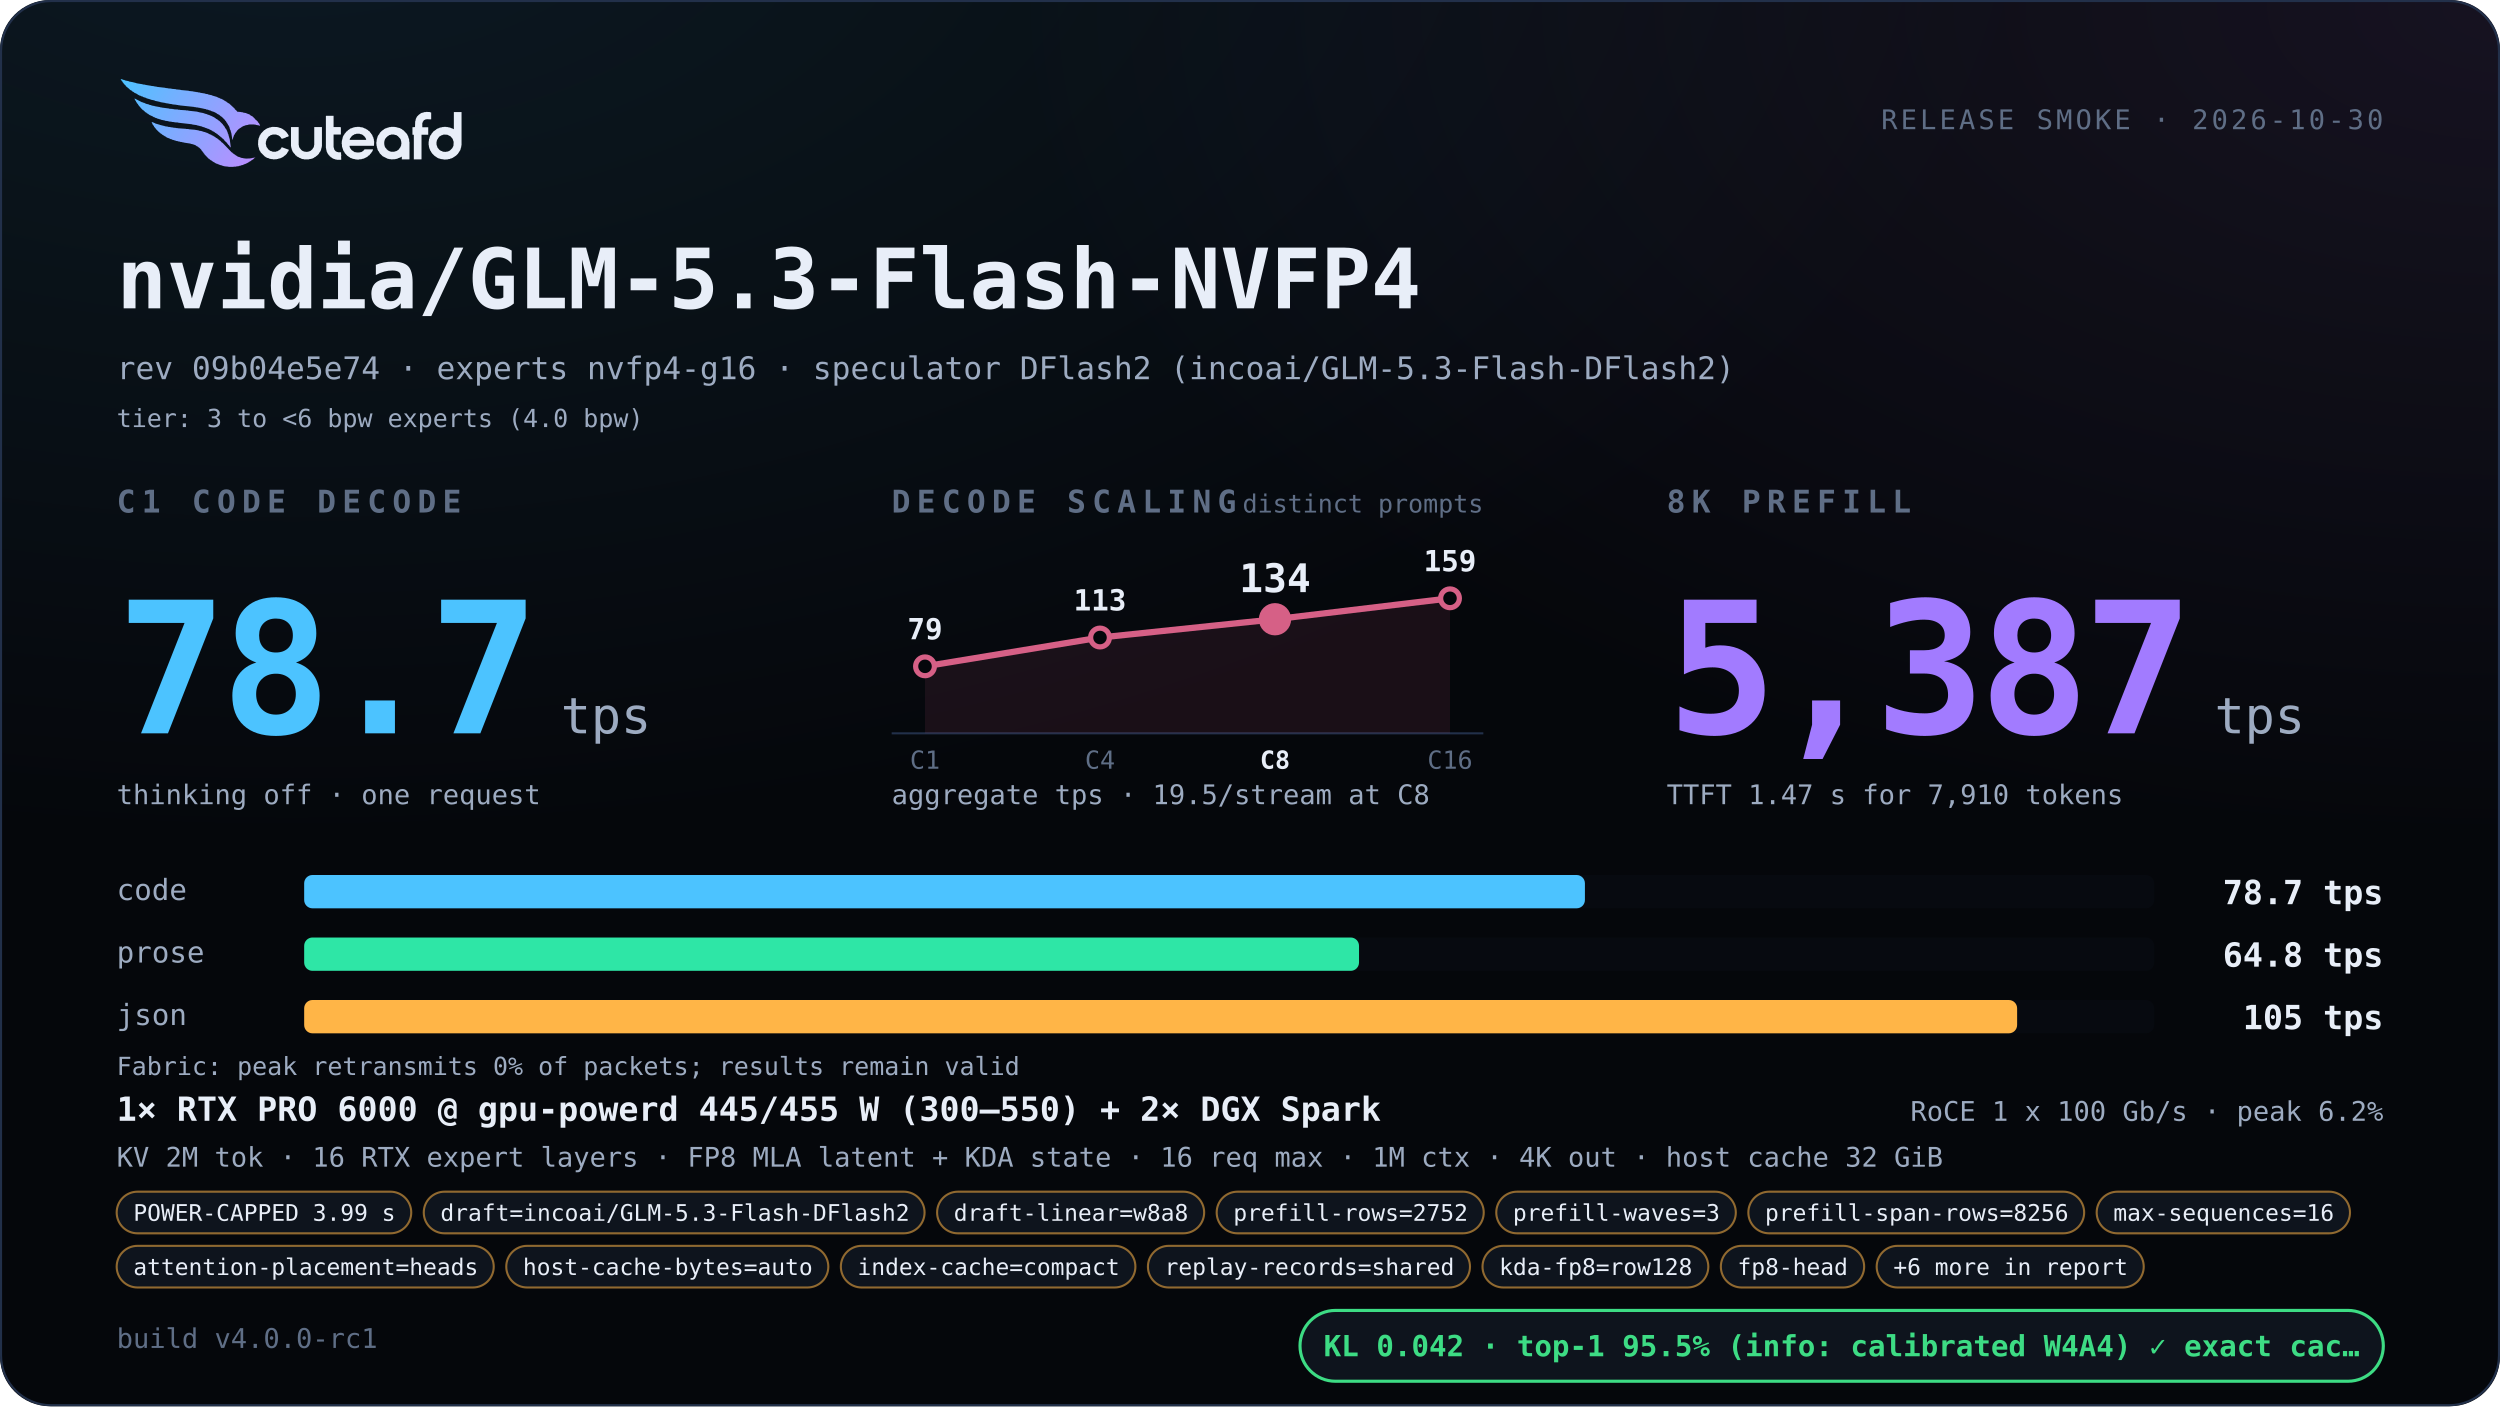
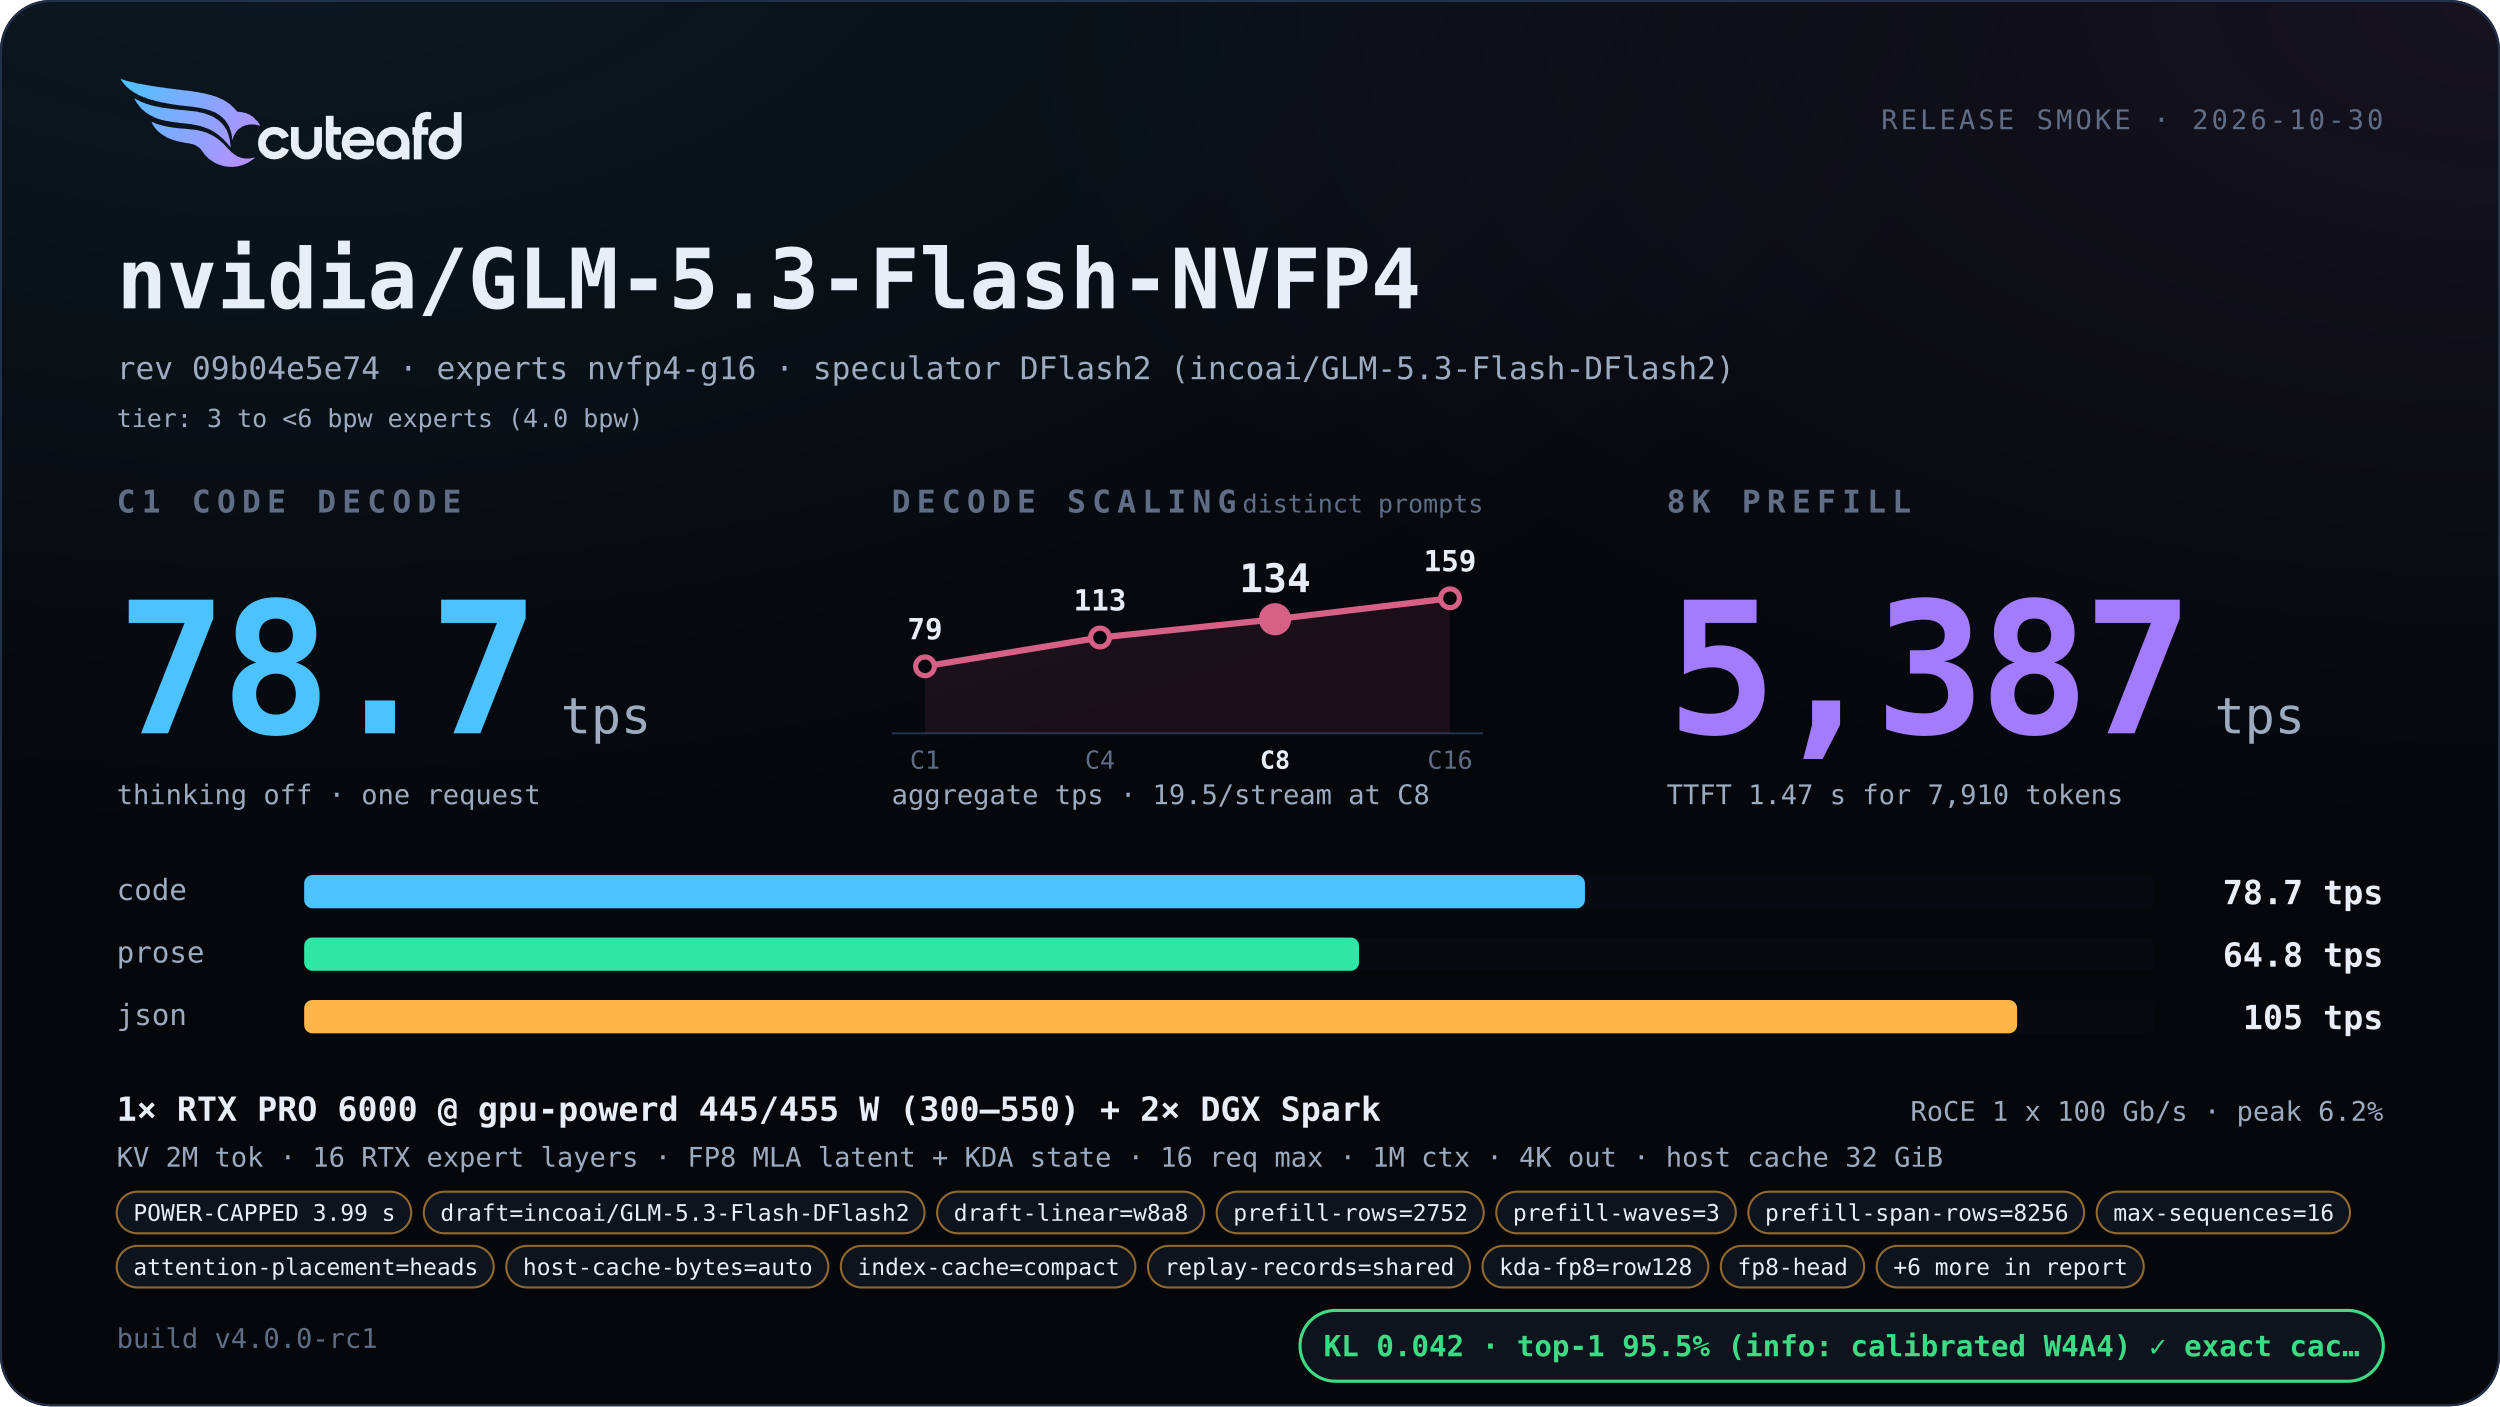
<svg xmlns="http://www.w3.org/2000/svg" width="1200" height="675" viewBox="0 0 1200 675">
  <defs>
    <linearGradient id="accent" x1="0" y1="0" x2="1" y2="0">
      <stop offset="0" stop-color="#4cc3ff" />
      <stop offset="1" stop-color="#c08bff" />
    </linearGradient>
    <pattern id="hazard" width="16" height="16" patternUnits="userSpaceOnUse" patternTransform="rotate(45)">
      <rect width="16" height="16" fill="#120405" />
      <rect width="8" height="16" fill="#ffb547" />
    </pattern>
    <radialGradient id="glow-a" cx="0.12" cy="-0.1" r="0.7">
      <stop offset="0" stop-color="#4cc3ff" stop-opacity="0.10" />
      <stop offset="1" stop-color="#4cc3ff" stop-opacity="0" />
    </radialGradient>
    <radialGradient id="glow-b" cx="1" cy="0" r="0.6">
      <stop offset="0" stop-color="#c08bff" stop-opacity="0.09" />
      <stop offset="1" stop-color="#c08bff" stop-opacity="0" />
    </radialGradient>
  </defs>
  <rect x="0" y="0" width="1200" height="675" rx="24" fill="#05070b" />
  <rect x="0" y="0" width="1200" height="675" rx="24" fill="url(#glow-a)" />
  <rect x="0" y="0" width="1200" height="675" rx="24" fill="url(#glow-b)" />
  <rect x="0.5" y="0.5" width="1199" height="674" rx="24" fill="none" stroke="#22304a" />
  <svg x="56" y="36" width="167.53" height="46" viewBox="81 149 1770 486" preserveAspectRatio="xMinYMid meet">
    <defs>
      <linearGradient id="cuteafd-swift" x1="101" y1="169" x2="808" y2="615" gradientUnits="userSpaceOnUse">
        <stop offset="0" stop-color="#4cc3ff" />
        <stop offset="1" stop-color="#c08bff" />
      </linearGradient>
    </defs>
    <path fill="url(#cuteafd-swift)" fill-rule="evenodd" d="M101 169L115 173 115 174 119 174 125 177 141 180 144 182 166 186 166 187 170 187 170 188 174 188 174 189 178 189 182 191 213 196 213 197 225 198 225 199 230 199 230 200 236 200 236 201 242 201 242 202 248 202 248 203 254 203 254 204 272 206 272 207 278 207 278 208 284 208 284 209 328 214 328 215 334 215 334 216 342 216 342 217 359 218 359 219 382 221 382 222 405 224 405 225 447 229 447 230 468 232 468 233 474 233 474 234 480 234 480 235 486 235 486 236 493 236 493 237 504 238 504 239 529 243 533 245 543 246 546 248 565 252 565 253 589 260 591 262 594 262 598 265 601 265 607 269 610 269 624 276 625 278 631 280 632 282 636 283 641 288 643 288 644 290 652 294 680 320 680 322 690 331 692 335 714 337 714 338 720 338 724 340 737 342 737 343 740 343 742 345 745 345 747 347 750 347 756 350 760 354 770 359 784 373 784 375 788 377 798 387 798 389 803 394 808 404 808 407 804 405 787 402 787 401 780 401 780 400 753 400 753 401 747 401 747 402 734 404 734 405 731 405 729 407 726 407 714 413 713 415 705 419 703 422 701 422 691 432 691 434 687 437 687 439 684 441 684 443 682 444 680 450 678 451 675 457 675 460 673 462 670 475 668 478 662 441 661 441 659 431 655 423 653 414 648 404 646 403 644 397 642 396 641 392 639 391 635 383 631 380 631 378 613 360 611 360 601 351 589 345 588 343 574 336 561 332 559 330 556 330 556 329 553 329 553 328 550 328 544 325 536 324 533 322 521 320 521 319 516 319 516 318 511 318 511 317 506 317 506 316 501 316 501 315 495 315 495 314 482 313 482 312 475 312 475 311 399 303 399 302 392 302 392 301 385 301 385 300 363 298 363 297 347 295 347 294 340 294 340 293 329 292 329 291 304 287 300 285 295 285 295 284 275 280 273 278 253 274 253 273 232 267 230 265 216 261 212 258 206 257 202 254 199 254 187 248 186 246 169 238 168 236 160 232 158 229 150 225 141 216 139 216 133 209 131 209 128 206 128 204 120 197 120 195 115 191 115 189 112 187 110 182 107 180 107 178 105 177ZM172 268L209 287 212 287 214 289 220 290 230 295 243 298 249 301 253 301 256 303 260 303 263 305 273 306 273 307 301 312 301 313 308 313 308 314 347 319 347 320 365 321 365 322 372 322 372 323 392 324 392 325 401 325 401 326 433 328 433 329 444 329 444 330 490 335 494 337 499 337 499 338 521 342 524 344 528 344 528 345 540 348 542 350 551 352 555 355 558 355 578 365 579 367 581 367 582 369 584 369 585 371 593 375 595 378 597 378 599 381 601 381 620 400 620 402 624 405 624 407 627 409 632 419 636 423 642 435 642 438 644 440 645 446 647 448 650 461 651 461 651 465 652 465 652 469 654 472 660 517 652 509 652 507 645 501 645 499 641 496 641 494 627 481 627 479 619 471 617 471 611 464 609 464 605 459 603 459 599 454 597 454 590 447 588 447 587 445 585 445 584 443 582 443 575 437 567 434 566 432 546 422 538 420 536 418 530 417 528 415 525 415 525 414 522 414 522 413 519 413 519 412 516 412 510 409 506 409 506 408 502 408 502 407 498 407 498 406 494 406 494 405 490 405 486 403 464 400 464 399 393 391 393 390 374 389 374 388 360 387 360 386 347 385 347 384 342 384 342 383 326 381 326 380 306 376 303 374 299 374 299 373 287 370 285 368 282 368 282 367 279 367 272 363 267 362 266 360 246 351 245 349 243 349 242 347 234 343 232 340 227 338 217 328 215 328 201 314 201 312 194 306 194 304 191 302 189 297 183 291 182 287 180 286 178 280 176 279 172 271ZM258 387L268 390 270 392 273 392 277 395 295 400 295 401 299 401 302 403 306 403 306 404 310 404 310 405 314 405 314 406 318 406 318 407 322 407 326 409 341 411 341 412 354 413 354 414 366 415 366 416 374 416 374 417 382 417 382 418 390 418 390 419 433 422 433 423 446 423 446 424 481 427 481 428 487 428 487 429 493 429 493 430 497 430 501 432 511 433 514 435 518 435 521 437 531 439 533 441 539 442 554 450 561 452 562 454 572 458 573 460 580 463 581 465 583 465 584 467 592 471 594 474 596 474 599 478 601 478 604 482 606 482 615 492 617 492 665 542 667 542 671 547 673 547 675 550 677 550 678 552 680 552 687 558 691 559 692 561 698 564 704 565 706 567 712 568 712 569 725 571 725 572 734 572 734 573 761 572 761 571 767 571 767 570 780 568 783 566 784 568 782 568 773 577 771 577 769 580 767 580 760 586 756 587 755 589 751 590 750 592 734 600 731 600 727 603 724 603 722 605 712 607 712 608 702 610 702 611 686 613 686 614 674 614 674 615 648 615 648 614 627 612 627 611 623 611 623 610 619 610 616 608 603 605 601 603 598 603 596 601 593 601 591 599 588 599 578 594 577 592 571 590 570 588 568 588 567 586 565 586 564 584 556 580 554 577 552 577 550 574 548 574 526 551 526 549 522 546 522 544 517 539 517 537 513 534 510 528 499 517 497 517 494 513 485 509 484 507 476 503 473 503 471 501 467 501 467 500 456 498 456 497 423 492 423 491 418 491 418 490 412 490 412 489 402 488 402 487 393 486 393 485 381 483 378 481 374 481 374 480 362 477 360 475 354 474 345 469 342 469 332 464 331 462 325 460 324 458 320 457 319 455 311 451 309 448 304 446 300 441 298 441 279 422 279 420 274 416 274 414 271 412 270 408 264 401Z" />
    <path fill="#e8eef8" fill-rule="evenodd" d="M1650 336L1670 337 1670 338 1676 339 1676 373 1675 374 1652 373 1652 374 1648 374 1640 378 1637 381 1637 383 1634 385 1632 392 1631 392 1631 413 1632 414 1661 414 1661 452 1627 452 1627 576 1626 577 1588 577 1588 454 1587 452 1581 452 1581 414 1594 413 1595 383 1596 383 1598 372 1604 360 1616 348 1618 348 1622 344 1628 341 1634 340 1634 339 1638 339 1642 337 1650 337ZM1791 337L1830 337 1830 506 1829 506 1828 517 1827 517 1824 529 1822 533 1820 534 1819 538 1817 539 1817 541 1815 542 1815 544 1813 545 1813 547 1801 559 1799 559 1798 561 1796 561 1794 564 1790 565 1789 567 1779 572 1776 572 1770 575 1761 576 1761 577 1740 578 1740 577 1723 575 1723 574 1714 572 1704 567 1703 565 1698 563 1696 560 1694 560 1680 546 1680 544 1677 542 1674 535 1672 534 1670 527 1668 525 1666 516 1665 516 1664 505 1663 505 1663 486 1664 486 1665 474 1666 474 1669 462 1673 454 1675 453 1679 445 1683 442 1683 440 1690 433 1692 433 1695 429 1697 429 1704 423 1712 419 1715 419 1719 416 1731 414 1731 413 1739 413 1739 412 1753 412 1753 413 1761 413 1761 414 1770 415 1770 416 1776 417 1778 419 1781 419 1791 424ZM1143 356L1181 356 1181 413 1217 413 1217 416 1218 416 1218 450 1217 451 1181 451 1181 515 1182 515 1182 520 1183 520 1185 528 1192 536 1194 536 1197 539 1204 540 1204 541 1219 541 1219 553 1220 553 1220 561 1219 561 1220 578 1219 579 1197 579 1197 578 1188 577 1186 575 1183 575 1173 570 1172 568 1167 566 1164 562 1162 562 1161 559 1156 555 1156 553 1153 551 1146 537 1144 526 1143 526 1143 519 1142 519 1142 357ZM870 412L897 413 897 414 901 414 901 415 905 415 907 417 913 418 925 424 930 429 932 429 944 441 944 443 947 445 947 447 949 448 954 458 954 460 951 460 947 463 941 464 937 467 934 467 934 468 918 473 917 470 914 468 914 466 906 458 904 458 903 456 899 454 896 454 890 451 871 451 871 452 862 454 856 459 854 459 849 464 849 466 846 468 844 473 842 474 839 485 838 485 838 492 837 492 837 498 838 498 838 504 839 504 840 511 843 517 845 518 845 520 848 522 848 524 854 530 856 530 857 532 863 535 866 535 872 538 889 538 889 537 898 535 901 532 905 531 907 528 909 528 913 524 913 522 915 521 918 515 954 528 953 533 951 537 949 538 948 542 946 543 944 548 934 558 932 558 926 564 912 571 899 574 899 575 894 575 894 576 874 577 874 576 861 575 861 574 857 574 849 570 846 570 836 565 835 563 833 563 811 541 810 537 808 536 804 528 801 515 800 515 800 511 799 511 799 504 798 504 799 478 800 478 801 470 805 462 805 459 807 455 809 454 810 450 812 449 812 447 829 429 834 427 836 424 848 418 851 418 853 416 864 414 864 413 870 413ZM1298 412L1314 412 1314 413 1329 415 1339 420 1342 420 1345 423 1352 426 1353 428 1355 428 1359 433 1361 433 1366 438 1366 440 1371 444 1371 446 1377 453 1379 460 1382 464 1384 473 1385 473 1386 485 1387 485 1386 508 1262 508 1262 512 1263 512 1263 515 1267 523 1270 525 1270 527 1275 532 1277 532 1278 534 1280 534 1281 536 1283 536 1284 538 1288 540 1297 541 1297 542 1313 542 1313 541 1321 540 1327 537 1328 535 1330 535 1337 528 1337 526 1381 526 1380 531 1376 539 1372 543 1372 545 1365 551 1365 553 1361 557 1359 557 1352 564 1334 573 1324 575 1324 576 1310 577 1310 578 1297 578 1297 577 1290 577 1290 576 1278 574 1278 573 1275 573 1273 571 1270 571 1264 568 1263 566 1259 565 1254 560 1252 560 1238 545 1238 543 1236 542 1235 538 1233 537 1229 529 1229 526 1227 524 1227 520 1224 514 1223 499 1222 499 1223 482 1224 482 1224 477 1225 477 1228 463 1233 453 1235 452 1236 448 1243 441 1243 439 1247 435 1249 435 1255 428 1257 428 1258 426 1260 426 1261 424 1263 424 1264 422 1270 419 1273 419 1281 415 1285 415 1289 413 1298 413ZM1472 412L1491 412 1491 413 1498 413 1498 414 1503 414 1503 415 1516 418 1528 424 1533 429 1535 429 1553 448 1560 462 1560 465 1561 465 1561 468 1564 474 1565 488 1566 488 1566 576 1565 577 1527 577 1527 564 1526 563 1518 568 1515 568 1514 570 1511 570 1503 574 1495 575 1495 576 1472 577 1472 576 1464 576 1464 575 1456 574 1430 561 1415 546 1410 536 1408 535 1404 527 1402 518 1401 518 1400 509 1399 509 1399 501 1398 501 1398 488 1399 488 1400 475 1401 475 1401 471 1402 471 1404 462 1408 454 1410 453 1410 451 1412 450 1416 442 1428 430 1430 430 1432 427 1434 427 1438 423 1446 419 1449 419 1451 417 1457 416 1457 415 1461 415 1465 413 1472 413ZM965 413L1004 413 1004 504 1005 504 1005 510 1006 510 1006 513 1009 519 1019 531 1021 531 1022 533 1028 536 1031 536 1034 538 1041 538 1041 539 1053 538 1053 537 1056 537 1056 536 1059 536 1065 533 1075 524 1076 520 1078 519 1081 513 1082 505 1083 505 1083 413 1122 413 1122 511 1121 511 1121 517 1120 517 1117 530 1112 540 1110 541 1106 549 1096 559 1094 559 1091 563 1084 566 1083 568 1073 573 1070 573 1070 574 1056 576 1056 577 1031 577 1031 576 1021 575 1011 570 1008 570 1007 568 995 562 991 557 989 557 986 554 986 552 977 543 977 541 975 540 971 532 971 529 969 527 967 517 966 517 966 511 965 511ZM1263 478L1346 478 1346 474 1342 466 1340 465 1340 463 1329 453 1323 450 1314 448 1314 447 1296 447 1296 448 1286 450 1283 453 1279 454 1277 457 1275 457 1272 460 1272 462 1269 464 1269 466 1266 468 1263 474ZM1524 499L1525 499 1524 485 1523 485 1523 481 1522 481 1522 478 1519 472 1506 458 1504 458 1503 456 1499 454 1489 452 1489 451 1472 451 1472 452 1463 454 1457 459 1455 459 1452 463 1449 464 1449 466 1444 471 1440 479 1439 486 1438 486 1438 502 1439 502 1439 507 1440 507 1440 510 1444 518 1450 524 1450 526 1454 528 1456 531 1468 537 1472 537 1472 538 1489 538 1489 537 1493 537 1493 536 1496 536 1496 535 1499 535 1505 532 1507 529 1509 529 1513 525 1513 523 1517 520 1517 518 1521 514 1521 511 1524 505ZM1703 503L1704 503 1704 507 1705 507 1708 517 1719 530 1721 530 1725 534 1728 534 1736 538 1752 539 1752 538 1761 537 1771 532 1783 520 1789 508 1790 487 1789 487 1789 483 1788 483 1785 473 1774 460 1758 452 1739 451 1739 452 1735 452 1735 453 1725 456 1724 458 1719 460 1714 465 1714 467 1711 469 1711 471 1707 475 1707 478 1705 480 1704 487 1703 487Z" />
  </svg>
  <text x="1144" y="62" font-family="ui-monospace, 'SF Mono', 'JetBrains Mono', 'Cascadia Mono', Menlo, Consolas, 'DejaVu Sans Mono', monospace" font-size="13" fill="#5f6e86" text-anchor="end" letter-spacing="1.5">RELEASE SMOKE · 2026-10-30</text>
  <text x="56" y="148" font-family="ui-monospace, 'SF Mono', 'JetBrains Mono', 'Cascadia Mono', Menlo, Consolas, 'DejaVu Sans Mono', monospace" font-size="40" fill="#e8eef8" font-weight="700">nvidia/GLM-5.3-Flash-NVFP4</text>
  <text x="56" y="182" font-family="ui-monospace, 'SF Mono', 'JetBrains Mono', 'Cascadia Mono', Menlo, Consolas, 'DejaVu Sans Mono', monospace" font-size="15" fill="#9dabc1">rev 09b04e5e74 · experts nvfp4-g16 · speculator DFlash2 (incoai/GLM-5.3-Flash-DFlash2)</text>
  <text x="56" y="246" font-family="ui-monospace, 'SF Mono', 'JetBrains Mono', 'Cascadia Mono', Menlo, Consolas, 'DejaVu Sans Mono', monospace" font-size="15" fill="#5f6e86" font-weight="600" letter-spacing="3">C1 CODE DECODE</text>
  <text x="56" y="352" font-family="ui-monospace, 'SF Mono', 'JetBrains Mono', 'Cascadia Mono', Menlo, Consolas, 'DejaVu Sans Mono', monospace" font-size="88" fill="#4cc3ff" font-weight="700" letter-spacing="-3">78.7</text>
  <text x="269.2" y="352" font-family="ui-monospace, 'SF Mono', 'JetBrains Mono', 'Cascadia Mono', Menlo, Consolas, 'DejaVu Sans Mono', monospace" font-size="24" fill="#9dabc1">tps</text>
  <text x="56" y="386" font-family="ui-monospace, 'SF Mono', 'JetBrains Mono', 'Cascadia Mono', Menlo, Consolas, 'DejaVu Sans Mono', monospace" font-size="13" fill="#9dabc1">thinking off · one request</text>
  <text x="428" y="246" font-family="ui-monospace, 'SF Mono', 'JetBrains Mono', 'Cascadia Mono', Menlo, Consolas, 'DejaVu Sans Mono', monospace" font-size="15" fill="#5f6e86" font-weight="600" letter-spacing="3">DECODE SCALING</text>
  <text x="712" y="246" font-family="ui-monospace, 'SF Mono', 'JetBrains Mono', 'Cascadia Mono', Menlo, Consolas, 'DejaVu Sans Mono', monospace" font-size="12" fill="#5f6e86" text-anchor="end">distinct prompts</text>
  <line x1="428" y1="352" x2="712" y2="352" stroke="#22304a" stroke-width="1" />
  <text x="444" y="369" font-family="ui-monospace, 'SF Mono', 'JetBrains Mono', 'Cascadia Mono', Menlo, Consolas, 'DejaVu Sans Mono', monospace" font-size="12" fill="#5f6e86" text-anchor="middle">C1</text>
  <text x="528" y="369" font-family="ui-monospace, 'SF Mono', 'JetBrains Mono', 'Cascadia Mono', Menlo, Consolas, 'DejaVu Sans Mono', monospace" font-size="12" fill="#5f6e86" text-anchor="middle">C4</text>
  <text x="612" y="369" font-family="ui-monospace, 'SF Mono', 'JetBrains Mono', 'Cascadia Mono', Menlo, Consolas, 'DejaVu Sans Mono', monospace" font-size="12" fill="#e8eef8" font-weight="700" text-anchor="middle">C8</text>
  <text x="696" y="369" font-family="ui-monospace, 'SF Mono', 'JetBrains Mono', 'Cascadia Mono', Menlo, Consolas, 'DejaVu Sans Mono', monospace" font-size="12" fill="#5f6e86" text-anchor="middle">C16</text>
  <path d="M444,319.839 L528,306.01 L612,297.234 L696,287.185 L696,352 L444,352 Z" fill="#d66086" fill-opacity="0.10" />
  <path d="M444,319.839 L528,306.01 L612,297.234 L696,287.185" fill="none" stroke="#d66086" stroke-width="3" stroke-linejoin="round" stroke-linecap="round" />
  <g aria-label="C1: 78.7 aggregate tps, 78.7 median tps per request">
    <circle cx="444" cy="319.839" r="4.5" fill="#05070b" stroke="#d66086" stroke-width="2.5" />
    <text x="444" y="306.84" font-family="ui-monospace, 'SF Mono', 'JetBrains Mono', 'Cascadia Mono', Menlo, Consolas, 'DejaVu Sans Mono', monospace" font-size="14" fill="#e8eef8" font-weight="700" text-anchor="middle">79</text>
  </g>
  <g aria-label="C4: 113 aggregate tps, 31.2 median tps per request">
    <circle cx="528" cy="306.01" r="4.5" fill="#05070b" stroke="#d66086" stroke-width="2.5" />
    <text x="528" y="293.01" font-family="ui-monospace, 'SF Mono', 'JetBrains Mono', 'Cascadia Mono', Menlo, Consolas, 'DejaVu Sans Mono', monospace" font-size="14" fill="#e8eef8" font-weight="700" text-anchor="middle">113</text>
  </g>
  <g aria-label="C8: 134 aggregate tps, 19.5 median tps per request">
    <circle cx="612" cy="297.234" r="6.5" fill="#d66086" stroke="#d66086" stroke-width="2.5" />
    <text x="612" y="284.23" font-family="ui-monospace, 'SF Mono', 'JetBrains Mono', 'Cascadia Mono', Menlo, Consolas, 'DejaVu Sans Mono', monospace" font-size="19" fill="#e8eef8" font-weight="700" text-anchor="middle">134</text>
  </g>
  <g aria-label="C16: 159 aggregate tps, 11.4 median tps per request">
    <circle cx="696" cy="287.185" r="4.5" fill="#05070b" stroke="#d66086" stroke-width="2.5" />
    <text x="696" y="274.19" font-family="ui-monospace, 'SF Mono', 'JetBrains Mono', 'Cascadia Mono', Menlo, Consolas, 'DejaVu Sans Mono', monospace" font-size="14" fill="#e8eef8" font-weight="700" text-anchor="middle">159</text>
  </g>
  <text x="428" y="386" font-family="ui-monospace, 'SF Mono', 'JetBrains Mono', 'Cascadia Mono', Menlo, Consolas, 'DejaVu Sans Mono', monospace" font-size="13" fill="#9dabc1">aggregate tps · 19.5/stream at C8</text>
  <text x="800" y="246" font-family="ui-monospace, 'SF Mono', 'JetBrains Mono', 'Cascadia Mono', Menlo, Consolas, 'DejaVu Sans Mono', monospace" font-size="15" fill="#5f6e86" font-weight="600" letter-spacing="3">8K PREFILL</text>
  <text x="800" y="352" font-family="ui-monospace, 'SF Mono', 'JetBrains Mono', 'Cascadia Mono', Menlo, Consolas, 'DejaVu Sans Mono', monospace" font-size="88" fill="#a27bff" font-weight="700" letter-spacing="-3">5,387</text>
  <text x="1063" y="352" font-family="ui-monospace, 'SF Mono', 'JetBrains Mono', 'Cascadia Mono', Menlo, Consolas, 'DejaVu Sans Mono', monospace" font-size="24" fill="#9dabc1">tps</text>
  <text x="800" y="386" font-family="ui-monospace, 'SF Mono', 'JetBrains Mono', 'Cascadia Mono', Menlo, Consolas, 'DejaVu Sans Mono', monospace" font-size="13" fill="#9dabc1">TTFT 1.47 s for 7,910 tokens</text>
  <text x="56" y="432" font-family="ui-monospace, 'SF Mono', 'JetBrains Mono', 'Cascadia Mono', Menlo, Consolas, 'DejaVu Sans Mono', monospace" font-size="14" fill="#9dabc1">code</text>
  <rect x="146" y="420" width="888" height="16" rx="4" fill="#070a10" />
  <rect x="146" y="420" width="614.76" height="16" rx="4" fill="#4cc3ff" opacity="1" />
  <text x="1144" y="434" font-family="ui-monospace, 'SF Mono', 'JetBrains Mono', 'Cascadia Mono', Menlo, Consolas, 'DejaVu Sans Mono', monospace" font-size="16" fill="#e8eef8" font-weight="700" text-anchor="end">78.7 tps</text>
  <text x="56" y="462" font-family="ui-monospace, 'SF Mono', 'JetBrains Mono', 'Cascadia Mono', Menlo, Consolas, 'DejaVu Sans Mono', monospace" font-size="14" fill="#9dabc1">prose</text>
  <rect x="146" y="450" width="888" height="16" rx="4" fill="#070a10" />
  <rect x="146" y="450" width="506.33" height="16" rx="4" fill="#2ee6a6" opacity="1" />
  <text x="1144" y="464" font-family="ui-monospace, 'SF Mono', 'JetBrains Mono', 'Cascadia Mono', Menlo, Consolas, 'DejaVu Sans Mono', monospace" font-size="16" fill="#e8eef8" font-weight="700" text-anchor="end">64.8 tps</text>
  <text x="56" y="492" font-family="ui-monospace, 'SF Mono', 'JetBrains Mono', 'Cascadia Mono', Menlo, Consolas, 'DejaVu Sans Mono', monospace" font-size="14" fill="#9dabc1">json</text>
  <rect x="146" y="480" width="888" height="16" rx="4" fill="#070a10" />
  <rect x="146" y="480" width="822.22" height="16" rx="4" fill="#ffb547" opacity="1" />
  <text x="1144" y="494" font-family="ui-monospace, 'SF Mono', 'JetBrains Mono', 'Cascadia Mono', Menlo, Consolas, 'DejaVu Sans Mono', monospace" font-size="16" fill="#e8eef8" font-weight="700" text-anchor="end">105 tps</text>
-   <text x="56" y="516" font-family="ui-monospace, 'SF Mono', 'JetBrains Mono', 'Cascadia Mono', Menlo, Consolas, 'DejaVu Sans Mono', monospace" font-size="12" fill="#9dabc1">Fabric: peak retransmits 0% of packets; results remain valid</text>
  <text x="56" y="538" font-family="ui-monospace, 'SF Mono', 'JetBrains Mono', 'Cascadia Mono', Menlo, Consolas, 'DejaVu Sans Mono', monospace" font-size="16" fill="#e8eef8" font-weight="600">1× RTX PRO 6000 @ gpu-powerd 445/455 W (300–550) + 2× DGX Spark</text>
  <text x="1144" y="538" font-family="ui-monospace, 'SF Mono', 'JetBrains Mono', 'Cascadia Mono', Menlo, Consolas, 'DejaVu Sans Mono', monospace" font-size="13" fill="#9dabc1" text-anchor="end">RoCE 1 x 100 Gb/s · peak 6.2%</text>
  <text x="56" y="560" font-family="ui-monospace, 'SF Mono', 'JetBrains Mono', 'Cascadia Mono', Menlo, Consolas, 'DejaVu Sans Mono', monospace" font-size="13" fill="#9dabc1">KV 2M tok · 16 RTX expert layers · FP8 MLA latent + KDA state · 16 req max · 1M ctx · 4K out · host cache 32 GiB</text>
  <rect x="56" y="572" width="141.4" height="20" rx="10" fill="#0e141d" stroke="#ffb547" stroke-opacity="0.55" />
  <text x="64" y="586" font-family="ui-monospace, 'SF Mono', 'JetBrains Mono', 'Cascadia Mono', Menlo, Consolas, 'DejaVu Sans Mono', monospace" font-size="11" fill="#e8eef8">POWER-CAPPED 3.99 s</text>
  <rect x="203.4" y="572" width="240.4" height="20" rx="10" fill="#0e141d" stroke="#ffb547" stroke-opacity="0.55" />
  <text x="211.4" y="586" font-family="ui-monospace, 'SF Mono', 'JetBrains Mono', 'Cascadia Mono', Menlo, Consolas, 'DejaVu Sans Mono', monospace" font-size="11" fill="#e8eef8">draft=incoai/GLM-5.3-Flash-DFlash2</text>
  <rect x="449.8" y="572" width="128.2" height="20" rx="10" fill="#0e141d" stroke="#ffb547" stroke-opacity="0.55" />
  <text x="457.8" y="586" font-family="ui-monospace, 'SF Mono', 'JetBrains Mono', 'Cascadia Mono', Menlo, Consolas, 'DejaVu Sans Mono', monospace" font-size="11" fill="#e8eef8">draft-linear=w8a8</text>
  <rect x="584" y="572" width="128.2" height="20" rx="10" fill="#0e141d" stroke="#ffb547" stroke-opacity="0.55" />
  <text x="592" y="586" font-family="ui-monospace, 'SF Mono', 'JetBrains Mono', 'Cascadia Mono', Menlo, Consolas, 'DejaVu Sans Mono', monospace" font-size="11" fill="#e8eef8">prefill-rows=2752</text>
  <rect x="718.2" y="572" width="115" height="20" rx="10" fill="#0e141d" stroke="#ffb547" stroke-opacity="0.55" />
  <text x="726.2" y="586" font-family="ui-monospace, 'SF Mono', 'JetBrains Mono', 'Cascadia Mono', Menlo, Consolas, 'DejaVu Sans Mono', monospace" font-size="11" fill="#e8eef8">prefill-waves=3</text>
  <rect x="839.2" y="572" width="161.2" height="20" rx="10" fill="#0e141d" stroke="#ffb547" stroke-opacity="0.55" />
  <text x="847.2" y="586" font-family="ui-monospace, 'SF Mono', 'JetBrains Mono', 'Cascadia Mono', Menlo, Consolas, 'DejaVu Sans Mono', monospace" font-size="11" fill="#e8eef8">prefill-span-rows=8256</text>
  <rect x="1006.4" y="572" width="121.6" height="20" rx="10" fill="#0e141d" stroke="#ffb547" stroke-opacity="0.55" />
  <text x="1014.4" y="586" font-family="ui-monospace, 'SF Mono', 'JetBrains Mono', 'Cascadia Mono', Menlo, Consolas, 'DejaVu Sans Mono', monospace" font-size="11" fill="#e8eef8">max-sequences=16</text>
  <rect x="56" y="598" width="181" height="20" rx="10" fill="#0e141d" stroke="#ffb547" stroke-opacity="0.55" />
  <text x="64" y="612" font-family="ui-monospace, 'SF Mono', 'JetBrains Mono', 'Cascadia Mono', Menlo, Consolas, 'DejaVu Sans Mono', monospace" font-size="11" fill="#e8eef8">attention-placement=heads</text>
  <rect x="243" y="598" width="154.6" height="20" rx="10" fill="#0e141d" stroke="#ffb547" stroke-opacity="0.55" />
  <text x="251" y="612" font-family="ui-monospace, 'SF Mono', 'JetBrains Mono', 'Cascadia Mono', Menlo, Consolas, 'DejaVu Sans Mono', monospace" font-size="11" fill="#e8eef8">host-cache-bytes=auto</text>
  <rect x="403.6" y="598" width="141.4" height="20" rx="10" fill="#0e141d" stroke="#ffb547" stroke-opacity="0.55" />
  <text x="411.6" y="612" font-family="ui-monospace, 'SF Mono', 'JetBrains Mono', 'Cascadia Mono', Menlo, Consolas, 'DejaVu Sans Mono', monospace" font-size="11" fill="#e8eef8">index-cache=compact</text>
  <rect x="551" y="598" width="154.6" height="20" rx="10" fill="#0e141d" stroke="#ffb547" stroke-opacity="0.55" />
  <text x="559" y="612" font-family="ui-monospace, 'SF Mono', 'JetBrains Mono', 'Cascadia Mono', Menlo, Consolas, 'DejaVu Sans Mono', monospace" font-size="11" fill="#e8eef8">replay-records=shared</text>
  <rect x="711.6" y="598" width="108.4" height="20" rx="10" fill="#0e141d" stroke="#ffb547" stroke-opacity="0.55" />
  <text x="719.6" y="612" font-family="ui-monospace, 'SF Mono', 'JetBrains Mono', 'Cascadia Mono', Menlo, Consolas, 'DejaVu Sans Mono', monospace" font-size="11" fill="#e8eef8">kda-fp8=row128</text>
  <rect x="826" y="598" width="68.8" height="20" rx="10" fill="#0e141d" stroke="#ffb547" stroke-opacity="0.55" />
  <text x="834" y="612" font-family="ui-monospace, 'SF Mono', 'JetBrains Mono', 'Cascadia Mono', Menlo, Consolas, 'DejaVu Sans Mono', monospace" font-size="11" fill="#e8eef8">fp8-head</text>
  <rect x="900.8" y="598" width="128.2" height="20" rx="10" fill="#0e141d" stroke="#ffb547" stroke-opacity="0.55" />
  <text x="908.8" y="612" font-family="ui-monospace, 'SF Mono', 'JetBrains Mono', 'Cascadia Mono', Menlo, Consolas, 'DejaVu Sans Mono', monospace" font-size="11" fill="#e8eef8">+6 more in report</text>
  <text x="56" y="205" font-family="ui-monospace, 'SF Mono', 'JetBrains Mono', 'Cascadia Mono', Menlo, Consolas, 'DejaVu Sans Mono', monospace" font-size="12" fill="#9dabc1">tier: 3 to &lt;6 bpw experts (4.0 bpw)</text>
  <text x="56" y="647" font-family="ui-monospace, 'SF Mono', 'JetBrains Mono', 'Cascadia Mono', Menlo, Consolas, 'DejaVu Sans Mono', monospace" font-size="13" fill="#5f6e86">build v4.0.0-rc1</text>
  <rect x="624" y="629" width="520" height="34" rx="17" fill="#0e141d" stroke="#3ddc84" stroke-width="1.5" />
  <text x="884" y="651" font-family="ui-monospace, 'SF Mono', 'JetBrains Mono', 'Cascadia Mono', Menlo, Consolas, 'DejaVu Sans Mono', monospace" font-size="14" fill="#3ddc84" font-weight="600" text-anchor="middle">KL 0.042 · top-1 95.5% (info: calibrated W4A4) ✓ exact cac…</text>
</svg>
